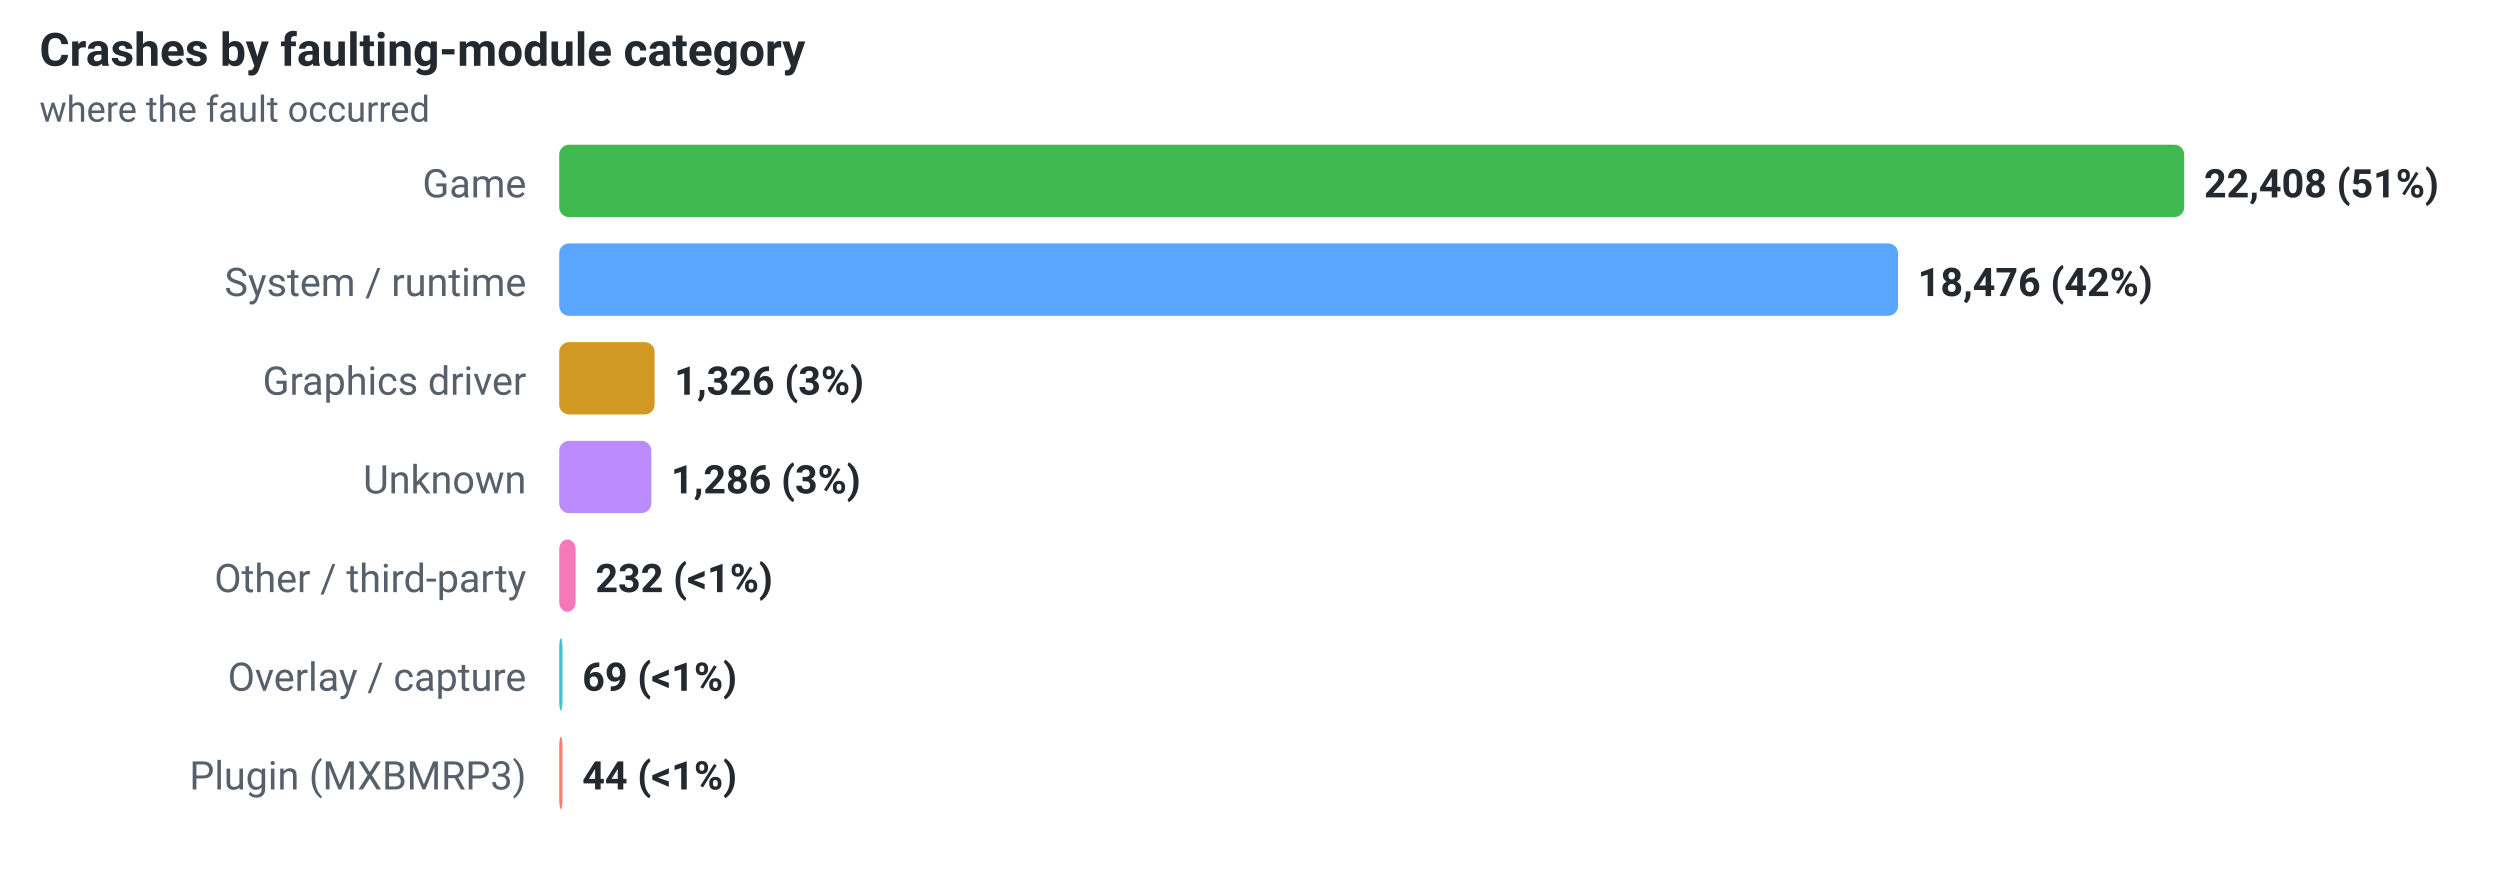
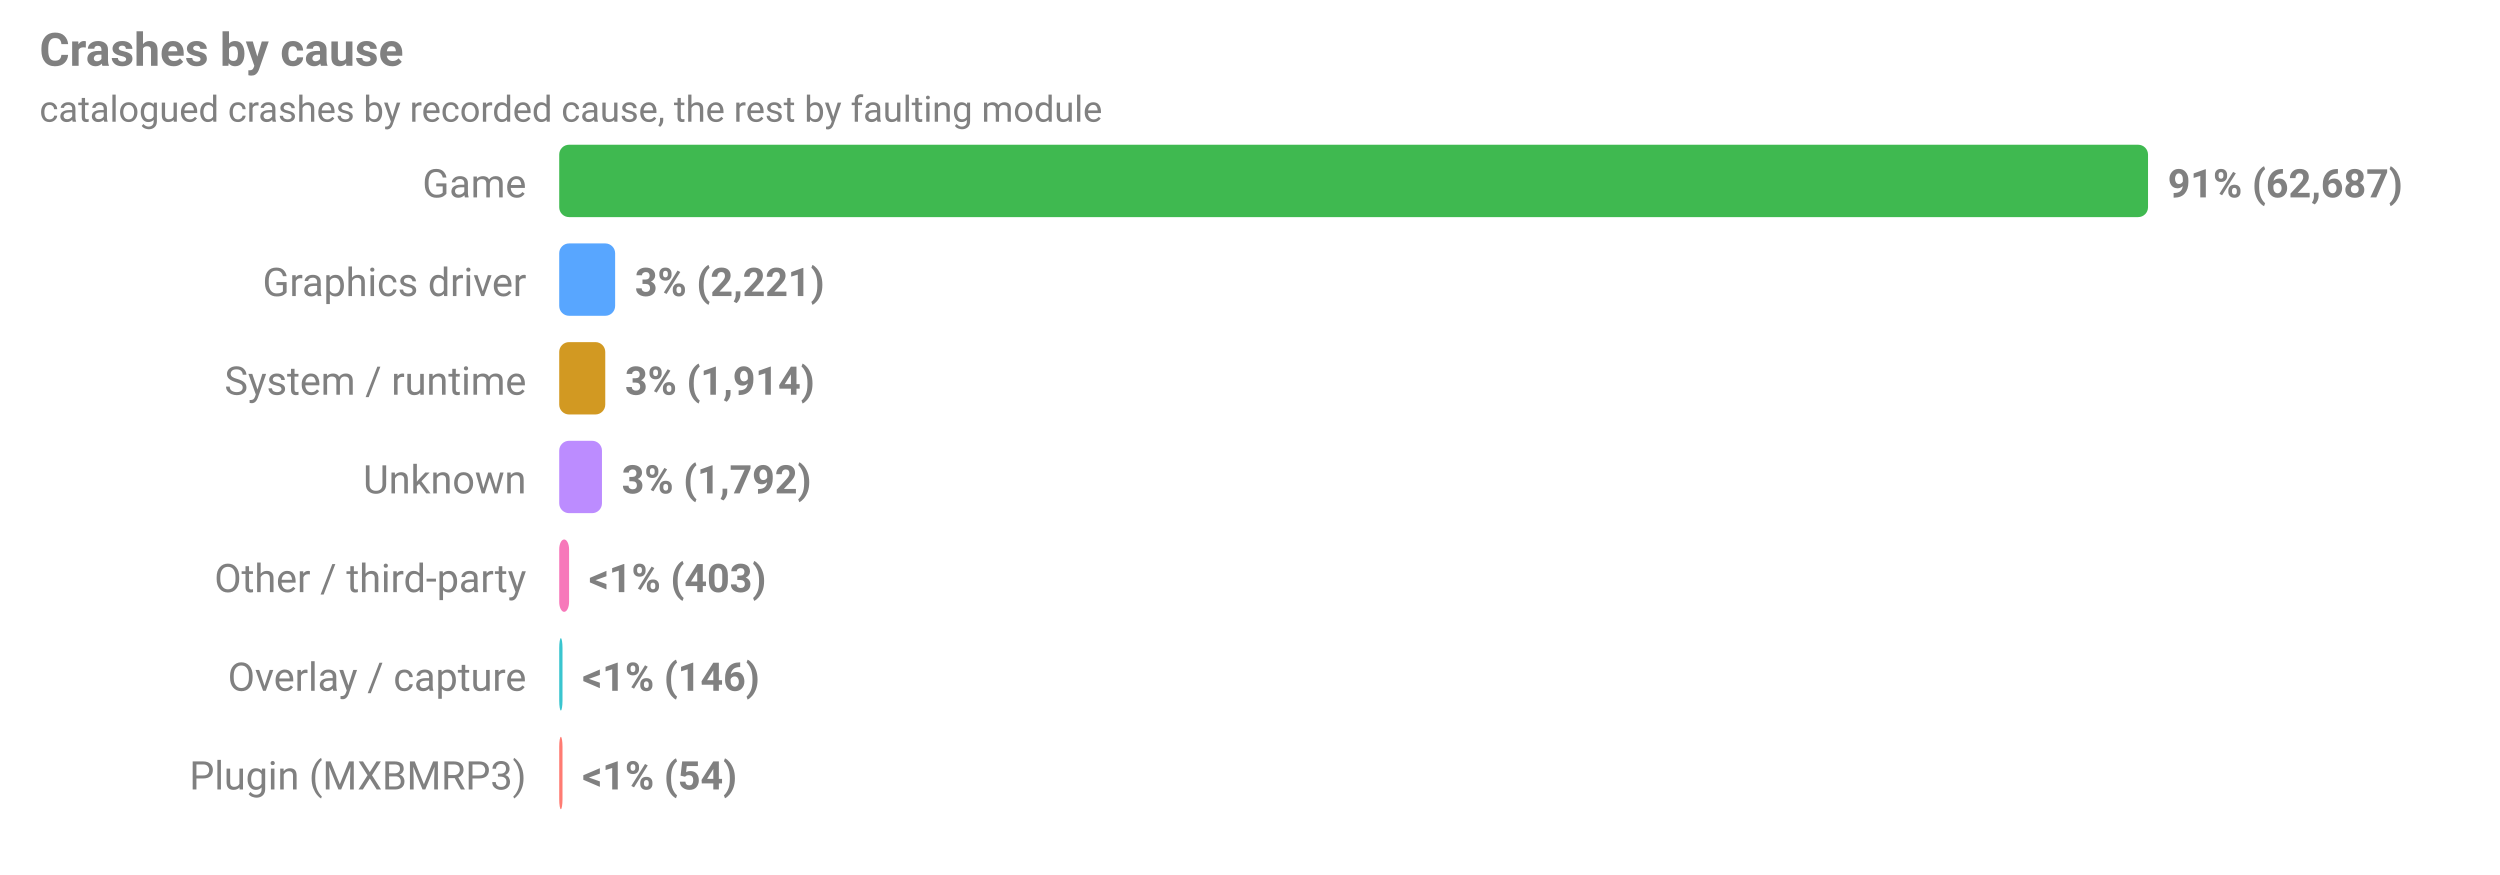
- <svg xmlns="http://www.w3.org/2000/svg" width="760" height="266" viewBox="0 0 760 266" role="img">
+ <svg xmlns="http://www.w3.org/2000/svg" width="760" height="266" viewBox="0 0 760 266" role="img" aria-label="Crashes by cause">
  <style>
  text{font-family:-apple-system,BlinkMacSystemFont,'Segoe UI',Roboto,Helvetica,Arial,sans-serif}
-   .grid{stroke:#d0d7de;stroke-width:1}
-   .axis{stroke:#57606a;stroke-width:1}
-   .lbl{fill:#57606a;font-size:12px}
-   .val{fill:#24292f;font-size:12px;font-weight:600}
-   .title{fill:#24292f;font-size:14px;font-weight:700}
-   .sub{fill:#57606a;font-size:11px}
-   .gap{fill:#57606a;opacity:.09}
-   .gaplbl{fill:#57606a;font-size:10px;opacity:.85}
-   .ico{fill:#57606a}
-   .t1{fill:#d4a72c}
-   .t2{fill:#bf8700}
-   .t3{fill:#9e6a03}
-   .t4{fill:#7d4e00}
-   @media (prefers-color-scheme: dark){
-     .grid{stroke:#30363d}
-     .axis{stroke:#8b949e}
-     .lbl{fill:#8b949e}
-     .val{fill:#e6edf3}
-     .title{fill:#e6edf3}
-     .sub{fill:#8b949e}
-     .gap{fill:#8b949e;opacity:.13}
-     .gaplbl{fill:#8b949e}
-     .ico{fill:#8b949e}
-     .t1{fill:#bf8700}
-     .t2{fill:#d4a72c}
-     .t3{fill:#f2cc60}
-     .t4{fill:#fbe6a4}
-   }
+   .grid{stroke:#808080;stroke-opacity:.3;stroke-width:1}
+   .axis{stroke:#808080;stroke-width:1}
+   .lbl{fill:#808080;font-size:12px}
+   .val{fill:#808080;font-size:12px;font-weight:600}
+   .title{fill:#808080;font-size:14px;font-weight:700}
+   .sub{fill:#808080;font-size:11px}
+   .gap{fill:#808080;opacity:.12}
+   .gaplbl{fill:#808080;font-size:10px;opacity:.85}
+   .ico{fill:#808080}
+   .t1{fill:#e3b341}
+   .t2{fill:#d29922}
+   .t3{fill:#b7860b}
+   .t4{fill:#946f0f}
</style>
-   <text x="12" y="20" class="title">Crashes by faulting-module category</text>
-   <text x="12" y="37" class="sub">where the fault occurred</text>
+   <text x="12" y="20" class="title">Crashes by cause</text>
+   <text x="12" y="37" class="sub">catalogued crashes by recorded cause, the rest by faulting module</text>
  <text x="160" y="60" class="lbl" text-anchor="end">Game</text>
-   <rect x="170" y="44" width="494" height="22" rx="3" fill="#3fb950" />
-   <text x="670" y="60" class="val">22,408 (51%)</text>
-   <text x="160" y="90" class="lbl" text-anchor="end">System / runtime</text>
-   <rect x="170" y="74" width="407" height="22" rx="3" fill="#58a6ff" />
-   <text x="583" y="90" class="val">18,476 (42%)</text>
-   <text x="160" y="120" class="lbl" text-anchor="end">Graphics driver</text>
-   <rect x="170" y="104" width="29" height="22" rx="3" fill="#d29922" />
-   <text x="205" y="120" class="val">1,326 (3%)</text>
+   <rect x="170" y="44" width="483" height="22" rx="3" fill="#3fb950" data-tip="Game: 91% (62,687)" />
+   <text x="659" y="60" class="val">91% (62,687)</text>
+   <text x="160" y="90" class="lbl" text-anchor="end">Graphics driver</text>
+   <rect x="170" y="74" width="17" height="22" rx="3" fill="#58a6ff" data-tip="Graphics driver: 3% (2,221)" />
+   <text x="193" y="90" class="val">3% (2,221)</text>
+   <text x="160" y="120" class="lbl" text-anchor="end">System / runtime</text>
+   <rect x="170" y="104" width="14" height="22" rx="3" fill="#d29922" data-tip="System / runtime: 3% (1,914)" />
+   <text x="190" y="120" class="val">3% (1,914)</text>
  <text x="160" y="150" class="lbl" text-anchor="end">Unknown</text>
-   <rect x="170" y="134" width="28" height="22" rx="3" fill="#bc8cff" />
-   <text x="204" y="150" class="val">1,286 (3%)</text>
+   <rect x="170" y="134" width="13" height="22" rx="3" fill="#bc8cff" data-tip="Unknown: 3% (1,792)" />
+   <text x="189" y="150" class="val">3% (1,792)</text>
  <text x="160" y="180" class="lbl" text-anchor="end">Other / third-party</text>
-   <rect x="170" y="164" width="5" height="22" rx="3" fill="#f778ba" />
-   <text x="181" y="180" class="val">232 (&lt;1%)</text>
+   <rect x="170" y="164" width="3" height="22" rx="3" fill="#f778ba" data-tip="Other / third-party: &lt;1% (403)" />
+   <text x="179" y="180" class="val">&lt;1% (403)</text>
  <text x="160" y="210" class="lbl" text-anchor="end">Overlay / capture</text>
-   <rect x="170" y="194" width="1" height="22" rx="3" fill="#39c5cf" />
-   <text x="177" y="210" class="val">69 (&lt;1%)</text>
+   <rect x="170" y="194" width="1" height="22" rx="3" fill="#39c5cf" data-tip="Overlay / capture: &lt;1% (146)" />
+   <text x="177" y="210" class="val">&lt;1% (146)</text>
  <text x="160" y="240" class="lbl" text-anchor="end">Plugin (MXBMRP3)</text>
-   <rect x="170" y="224" width="1" height="22" rx="3" fill="#ff7b72" />
-   <text x="177" y="240" class="val">44 (&lt;1%)</text>
+   <rect x="170" y="224" width="1" height="22" rx="3" fill="#ff7b72" data-tip="Plugin (MXBMRP3): &lt;1% (54)" />
+   <text x="177" y="240" class="val">&lt;1% (54)</text>
</svg>
